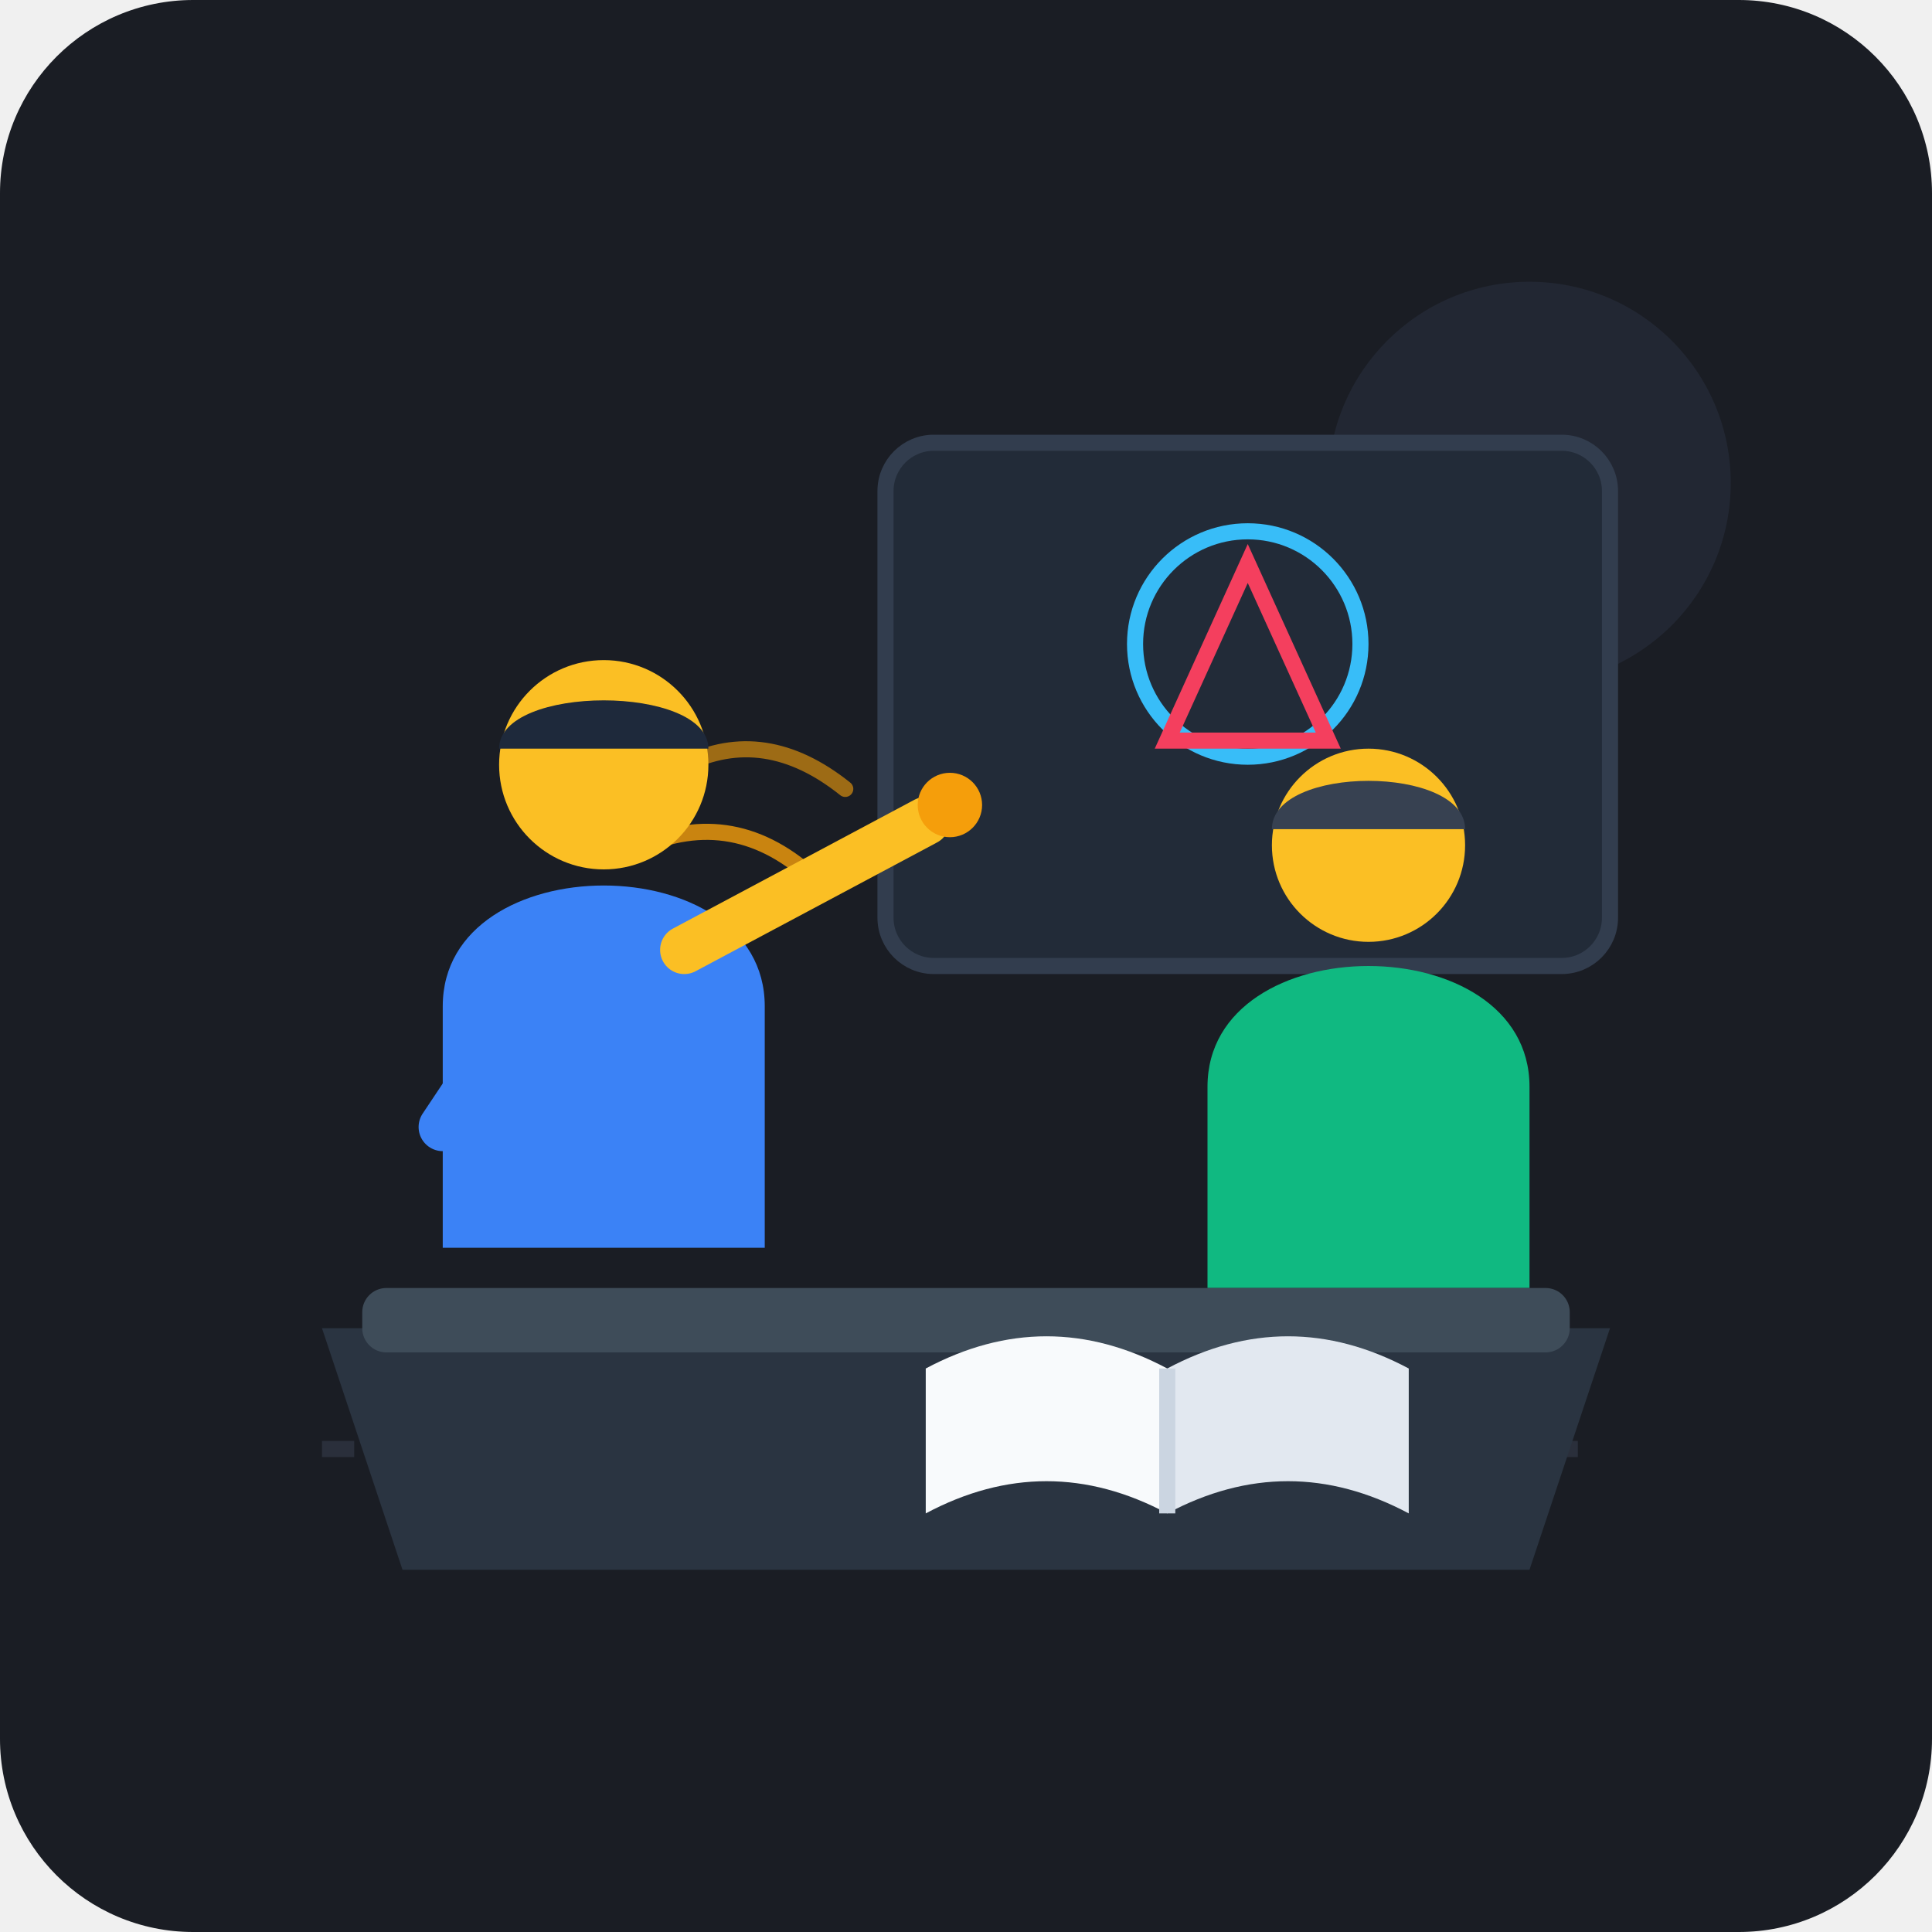
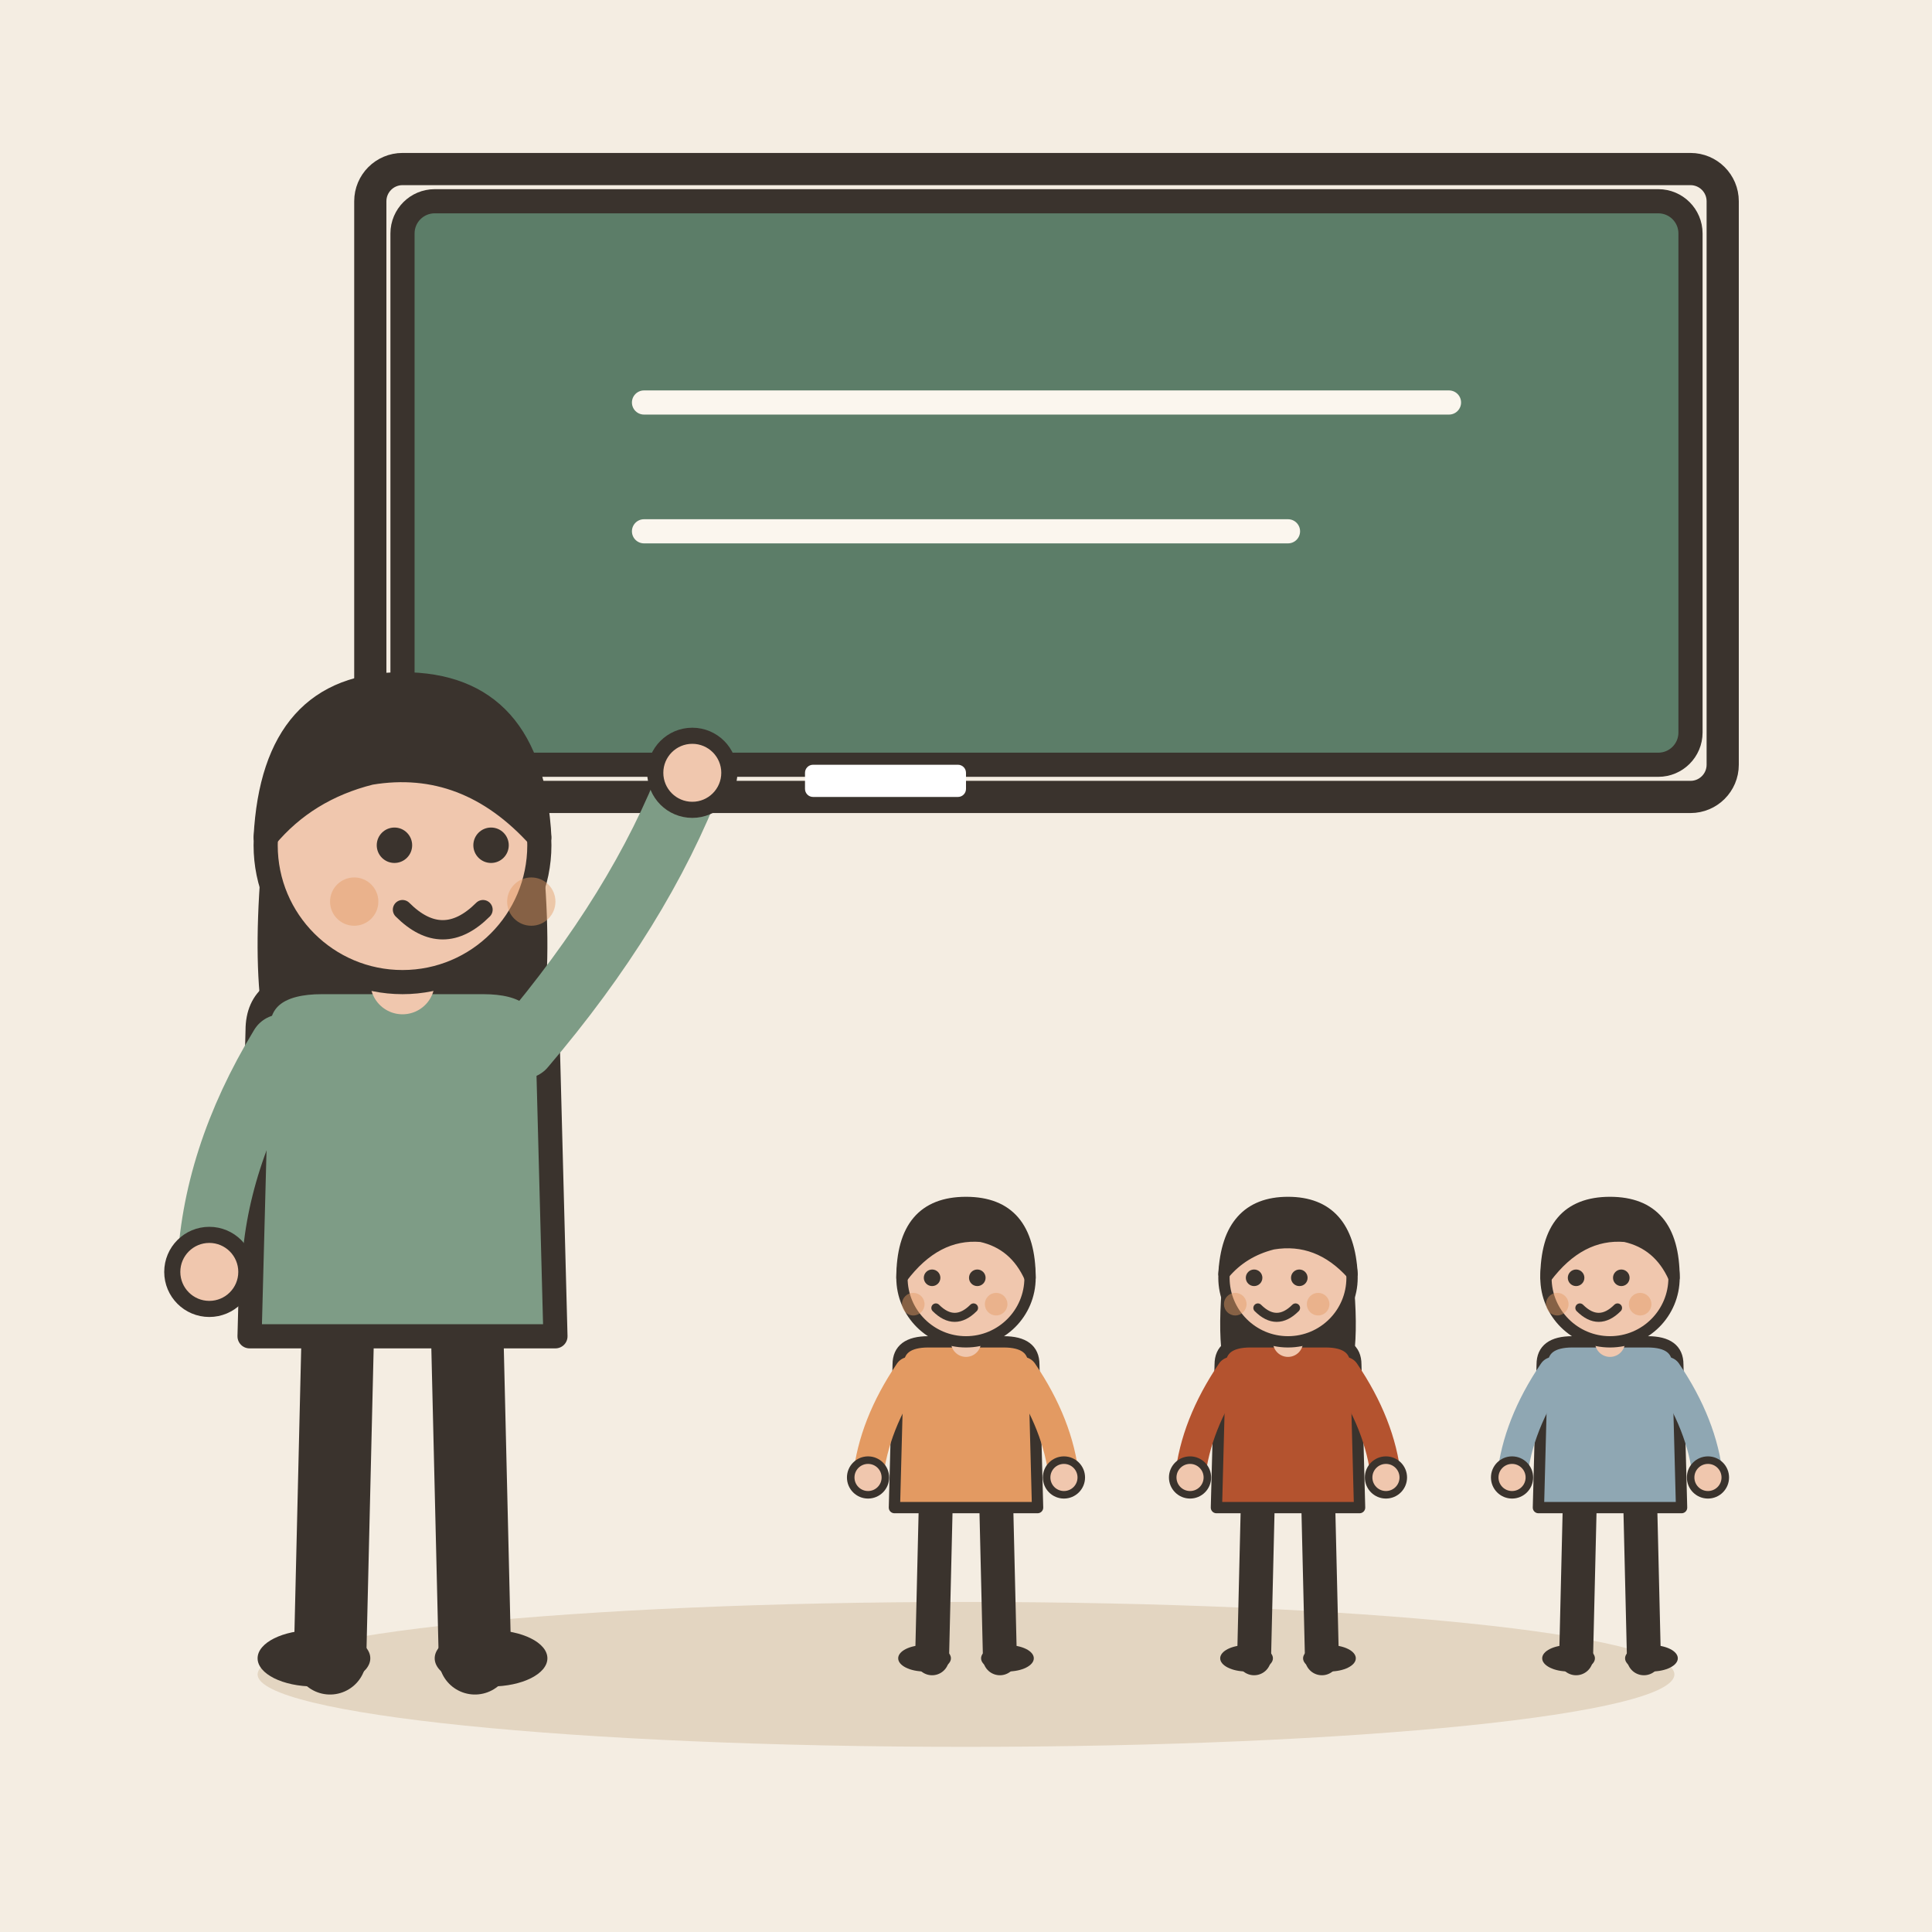
- <svg xmlns="http://www.w3.org/2000/svg" width="240" height="240" viewBox="0 0 240 240">
-   <rect width="240" height="240" rx="24" fill="#1A1D24" />
-   <path d="M40 180 L200 180" stroke="#2A2F3B" stroke-width="2" stroke-dasharray="4 4" />
-   <circle cx="190" cy="60" r="25" fill="#222733" />
-   <path d="M85 95 Q95 90 105 98" stroke="#F59E0B" stroke-width="2" fill="none" stroke-linecap="round" opacity="0.6" />
-   <path d="M80 105 Q92 100 102 110" stroke="#F59E0B" stroke-width="2" fill="none" stroke-linecap="round" opacity="0.8" />
-   <rect x="110" y="55" width="90" height="65" rx="6" fill="#222B38" stroke="#323D4E" stroke-width="2" />
-   <circle cx="155" cy="80" r="14" stroke="#38BDF8" stroke-width="2" fill="none" />
-   <path d="M145 92 L155 70 L165 92 Z" stroke="#F43F5E" stroke-width="2" fill="none" />
-   <path d="M55 155 L55 125 C55 115 65 110 75 110 C85 110 95 115 95 125 L95 155 Z" fill="#3B82F6" />
-   <circle cx="75" cy="95" r="13" fill="#FBBF24" />
-   <path d="M62 93 C62 85 88 85 88 93 Z" fill="#1E293B" />
-   <path d="M85 118 L115 102" stroke="#FBBF24" stroke-width="6" stroke-linecap="round" />
-   <circle cx="118" cy="100" r="4" fill="#F59E0B" />
-   <path d="M65 125 L55 140" stroke="#3B82F6" stroke-width="6" stroke-linecap="round" />
-   <path d="M150 160 L150 135 C150 125 160 120 170 120 C180 120 190 125 190 135 L190 160 Z" fill="#10B981" />
-   <circle cx="170" cy="105" r="12" fill="#FBBF24" />
-   <path d="M158 103 C158 95 182 95 182 103 Z" fill="#374151" />
-   <path d="M40 165 L200 165 L190 195 L50 195 Z" fill="#2A3441" />
-   <rect x="45" y="160" width="150" height="8" rx="3" fill="#3E4C59" />
-   <path d="M115 170 Q130 162 145 170 L145 188 Q130 180 115 188 Z" fill="#F8FAFC" />
-   <path d="M145 170 Q160 162 175 170 L175 188 Q160 180 145 188 Z" fill="#E2E8F0" />
-   <line x1="145" y1="170" x2="145" y2="188" stroke="#CBD5E1" stroke-width="2" />
+ <svg xmlns="http://www.w3.org/2000/svg" viewBox="0 0 240 240" data-style="editorial">
+   <rect width="240" height="240" fill="#F4EDE2" />
+   <ellipse cx="120" cy="208" rx="88" ry="9" fill="#E3D5C1" />
+   <rect x="50" y="25" width="160" height="70" rx="4" fill="#5C7D68" stroke="#3A332D" stroke-width="3" stroke-linecap="round" stroke-linejoin="round" />
+   <rect x="46" y="21" width="168" height="78" rx="4" fill="none" stroke="#3A332D" stroke-linecap="round" stroke-linejoin="round" stroke-width="4" />
+   <path d="M80 50L180 50" stroke="#FBF6EE" stroke-width="3" stroke-linecap="round" fill="none" />
+   <path d="M80 66L160 66" stroke="#FBF6EE" stroke-width="3" stroke-linecap="round" fill="none" />
+   <rect x="100" y="95" width="20" height="4" rx="1" fill="#FFFFFF" />
+   <g transform="translate(50 206)">
+     <path d="M-8 -42L-9 0" stroke="#3A332D" stroke-width="9" stroke-linecap="round" fill="none" />
+     <path d="M8 -42L9 0" stroke="#3A332D" stroke-width="9" stroke-linecap="round" fill="none" />
+     <ellipse cx="-11" cy="0" rx="7" ry="3.5" fill="#3A332D" />
+     <ellipse cx="11" cy="0" rx="7" ry="3.5" fill="#3A332D" />
+     <path d="M-17 -104Q-20 -78 -14 -70L-6 -78L6 -78L14 -70Q20 -78 17 -104Z" fill="#3A332D" />
+     <path d="M-18 -78Q-18 -84 -10 -84L10 -84Q18 -84 18 -78L19 -40L-19 -40Z" fill="#7E9C86" stroke="#3A332D" stroke-width="3" stroke-linecap="round" stroke-linejoin="round" />
+     <path d="M-15 -76Q-23.5 -62 -24 -48" fill="none" stroke="#7E9C86" stroke-width="8" stroke-linecap="round" stroke-linejoin="round" />
+     <circle cx="-24" cy="-48" r="4.6" fill="#F0C7AE" stroke="#3A332D" stroke-linecap="round" stroke-linejoin="round" stroke-width="2" />
+     <path d="M15 -76Q29.5 -93 36 -110" fill="none" stroke="#7E9C86" stroke-width="8" stroke-linecap="round" stroke-linejoin="round" />
+     <circle cx="36" cy="-110" r="4.6" fill="#F0C7AE" stroke="#3A332D" stroke-linecap="round" stroke-linejoin="round" stroke-width="2" />
+     <path d="M0 -84L0 -88" stroke="#F0C7AE" stroke-width="8" stroke-linecap="round" fill="none" />
+     <circle cx="0" cy="-101" r="17" fill="#F0C7AE" stroke="#3A332D" stroke-width="3" stroke-linecap="round" stroke-linejoin="round" />
+     <path d="M-17 -102Q-16 -121 0 -121Q16 -121 17 -102Q8 -112 -4 -110Q-12 -108 -17 -102Z" fill="#3A332D" stroke="#3A332D" stroke-width="3" stroke-linecap="round" stroke-linejoin="round" />
+     <circle cx="-1" cy="-101" r="2.2" fill="#3A332D" />
+     <circle cx="11" cy="-101" r="2.2" fill="#3A332D" />
+     <path d="M0 -93Q5 -88 10 -93" fill="none" stroke="#3A332D" stroke-width="2.4" stroke-linecap="round" stroke-linejoin="round" />
+     <circle cx="-6" cy="-94" r="3" fill="#E39A62" opacity="0.45" />
+     <circle cx="16" cy="-94" r="3" fill="#E39A62" opacity="0.45" />
+   </g>
+   <g transform="translate(120 206) scale(0.468 0.468)">
+     <path d="M-8 -42L-9 0" stroke="#3A332D" stroke-width="9" stroke-linecap="round" fill="none" />
+     <path d="M8 -42L9 0" stroke="#3A332D" stroke-width="9" stroke-linecap="round" fill="none" />
+     <ellipse cx="-11" cy="0" rx="7" ry="3.5" fill="#3A332D" />
+     <ellipse cx="11" cy="0" rx="7" ry="3.5" fill="#3A332D" />
+     <path d="M-18 -78Q-18 -84 -10 -84L10 -84Q18 -84 18 -78L19 -40L-19 -40Z" fill="#E39A62" stroke="#3A332D" stroke-width="3" stroke-linecap="round" stroke-linejoin="round" />
+     <path d="M-15 -76Q-24.5 -62 -26 -48" fill="none" stroke="#E39A62" stroke-width="8" stroke-linecap="round" stroke-linejoin="round" />
+     <circle cx="-26" cy="-48" r="4.6" fill="#F0C7AE" stroke="#3A332D" stroke-linecap="round" stroke-linejoin="round" stroke-width="2" />
+     <path d="M15 -76Q24.5 -62 26 -48" fill="none" stroke="#E39A62" stroke-width="8" stroke-linecap="round" stroke-linejoin="round" />
+     <circle cx="26" cy="-48" r="4.6" fill="#F0C7AE" stroke="#3A332D" stroke-linecap="round" stroke-linejoin="round" stroke-width="2" />
+     <path d="M0 -84L0 -88" stroke="#F0C7AE" stroke-width="8" stroke-linecap="round" fill="none" />
+     <circle cx="0" cy="-101" r="17" fill="#F0C7AE" stroke="#3A332D" stroke-width="3" stroke-linecap="round" stroke-linejoin="round" />
+     <path d="M-17 -101Q-17 -121 0 -121Q17 -121 17 -101Q13 -110 4 -112Q-8 -113 -17 -101Z" fill="#3A332D" stroke="#3A332D" stroke-width="3" stroke-linecap="round" stroke-linejoin="round" />
+     <circle cx="-9" cy="-101" r="2.2" fill="#3A332D" />
+     <circle cx="3" cy="-101" r="2.2" fill="#3A332D" />
+     <path d="M-8 -93Q-3 -88 2 -93" fill="none" stroke="#3A332D" stroke-width="2.4" stroke-linecap="round" stroke-linejoin="round" />
+     <circle cx="-14" cy="-94" r="3" fill="#E39A62" opacity="0.45" />
+     <circle cx="8" cy="-94" r="3" fill="#E39A62" opacity="0.45" />
+   </g>
+   <g transform="translate(160 206) scale(0.468 0.468)">
+     <path d="M-8 -42L-9 0" stroke="#3A332D" stroke-width="9" stroke-linecap="round" fill="none" />
+     <path d="M8 -42L9 0" stroke="#3A332D" stroke-width="9" stroke-linecap="round" fill="none" />
+     <ellipse cx="-11" cy="0" rx="7" ry="3.5" fill="#3A332D" />
+     <ellipse cx="11" cy="0" rx="7" ry="3.5" fill="#3A332D" />
+     <path d="M-17 -104Q-20 -78 -14 -70L-6 -78L6 -78L14 -70Q20 -78 17 -104Z" fill="#3A332D" />
+     <path d="M-18 -78Q-18 -84 -10 -84L10 -84Q18 -84 18 -78L19 -40L-19 -40Z" fill="#B4532F" stroke="#3A332D" stroke-width="3" stroke-linecap="round" stroke-linejoin="round" />
+     <path d="M-15 -76Q-24.5 -62 -26 -48" fill="none" stroke="#B4532F" stroke-width="8" stroke-linecap="round" stroke-linejoin="round" />
+     <circle cx="-26" cy="-48" r="4.6" fill="#F0C7AE" stroke="#3A332D" stroke-linecap="round" stroke-linejoin="round" stroke-width="2" />
+     <path d="M15 -76Q24.5 -62 26 -48" fill="none" stroke="#B4532F" stroke-width="8" stroke-linecap="round" stroke-linejoin="round" />
+     <circle cx="26" cy="-48" r="4.6" fill="#F0C7AE" stroke="#3A332D" stroke-linecap="round" stroke-linejoin="round" stroke-width="2" />
+     <path d="M0 -84L0 -88" stroke="#F0C7AE" stroke-width="8" stroke-linecap="round" fill="none" />
+     <circle cx="0" cy="-101" r="17" fill="#F0C7AE" stroke="#3A332D" stroke-width="3" stroke-linecap="round" stroke-linejoin="round" />
+     <path d="M-17 -102Q-16 -121 0 -121Q16 -121 17 -102Q8 -112 -4 -110Q-12 -108 -17 -102Z" fill="#3A332D" stroke="#3A332D" stroke-width="3" stroke-linecap="round" stroke-linejoin="round" />
+     <circle cx="-9" cy="-101" r="2.2" fill="#3A332D" />
+     <circle cx="3" cy="-101" r="2.2" fill="#3A332D" />
+     <path d="M-8 -93Q-3 -88 2 -93" fill="none" stroke="#3A332D" stroke-width="2.4" stroke-linecap="round" stroke-linejoin="round" />
+     <circle cx="-14" cy="-94" r="3" fill="#E39A62" opacity="0.45" />
+     <circle cx="8" cy="-94" r="3" fill="#E39A62" opacity="0.45" />
+   </g>
+   <g transform="translate(200 206) scale(0.468 0.468)">
+     <path d="M-8 -42L-9 0" stroke="#3A332D" stroke-width="9" stroke-linecap="round" fill="none" />
+     <path d="M8 -42L9 0" stroke="#3A332D" stroke-width="9" stroke-linecap="round" fill="none" />
+     <ellipse cx="-11" cy="0" rx="7" ry="3.5" fill="#3A332D" />
+     <ellipse cx="11" cy="0" rx="7" ry="3.5" fill="#3A332D" />
+     <path d="M-18 -78Q-18 -84 -10 -84L10 -84Q18 -84 18 -78L19 -40L-19 -40Z" fill="#8FA7B3" stroke="#3A332D" stroke-width="3" stroke-linecap="round" stroke-linejoin="round" />
+     <path d="M-15 -76Q-24.5 -62 -26 -48" fill="none" stroke="#8FA7B3" stroke-width="8" stroke-linecap="round" stroke-linejoin="round" />
+     <circle cx="-26" cy="-48" r="4.6" fill="#F0C7AE" stroke="#3A332D" stroke-linecap="round" stroke-linejoin="round" stroke-width="2" />
+     <path d="M15 -76Q24.5 -62 26 -48" fill="none" stroke="#8FA7B3" stroke-width="8" stroke-linecap="round" stroke-linejoin="round" />
+     <circle cx="26" cy="-48" r="4.6" fill="#F0C7AE" stroke="#3A332D" stroke-linecap="round" stroke-linejoin="round" stroke-width="2" />
+     <path d="M0 -84L0 -88" stroke="#F0C7AE" stroke-width="8" stroke-linecap="round" fill="none" />
+     <circle cx="0" cy="-101" r="17" fill="#F0C7AE" stroke="#3A332D" stroke-width="3" stroke-linecap="round" stroke-linejoin="round" />
+     <path d="M-17 -101Q-17 -121 0 -121Q17 -121 17 -101Q13 -110 4 -112Q-8 -113 -17 -101Z" fill="#3A332D" stroke="#3A332D" stroke-width="3" stroke-linecap="round" stroke-linejoin="round" />
+     <circle cx="-9" cy="-101" r="2.2" fill="#3A332D" />
+     <circle cx="3" cy="-101" r="2.2" fill="#3A332D" />
+     <path d="M-8 -93Q-3 -88 2 -93" fill="none" stroke="#3A332D" stroke-width="2.4" stroke-linecap="round" stroke-linejoin="round" />
+     <circle cx="-14" cy="-94" r="3" fill="#E39A62" opacity="0.45" />
+     <circle cx="8" cy="-94" r="3" fill="#E39A62" opacity="0.45" />
+   </g>
</svg>
